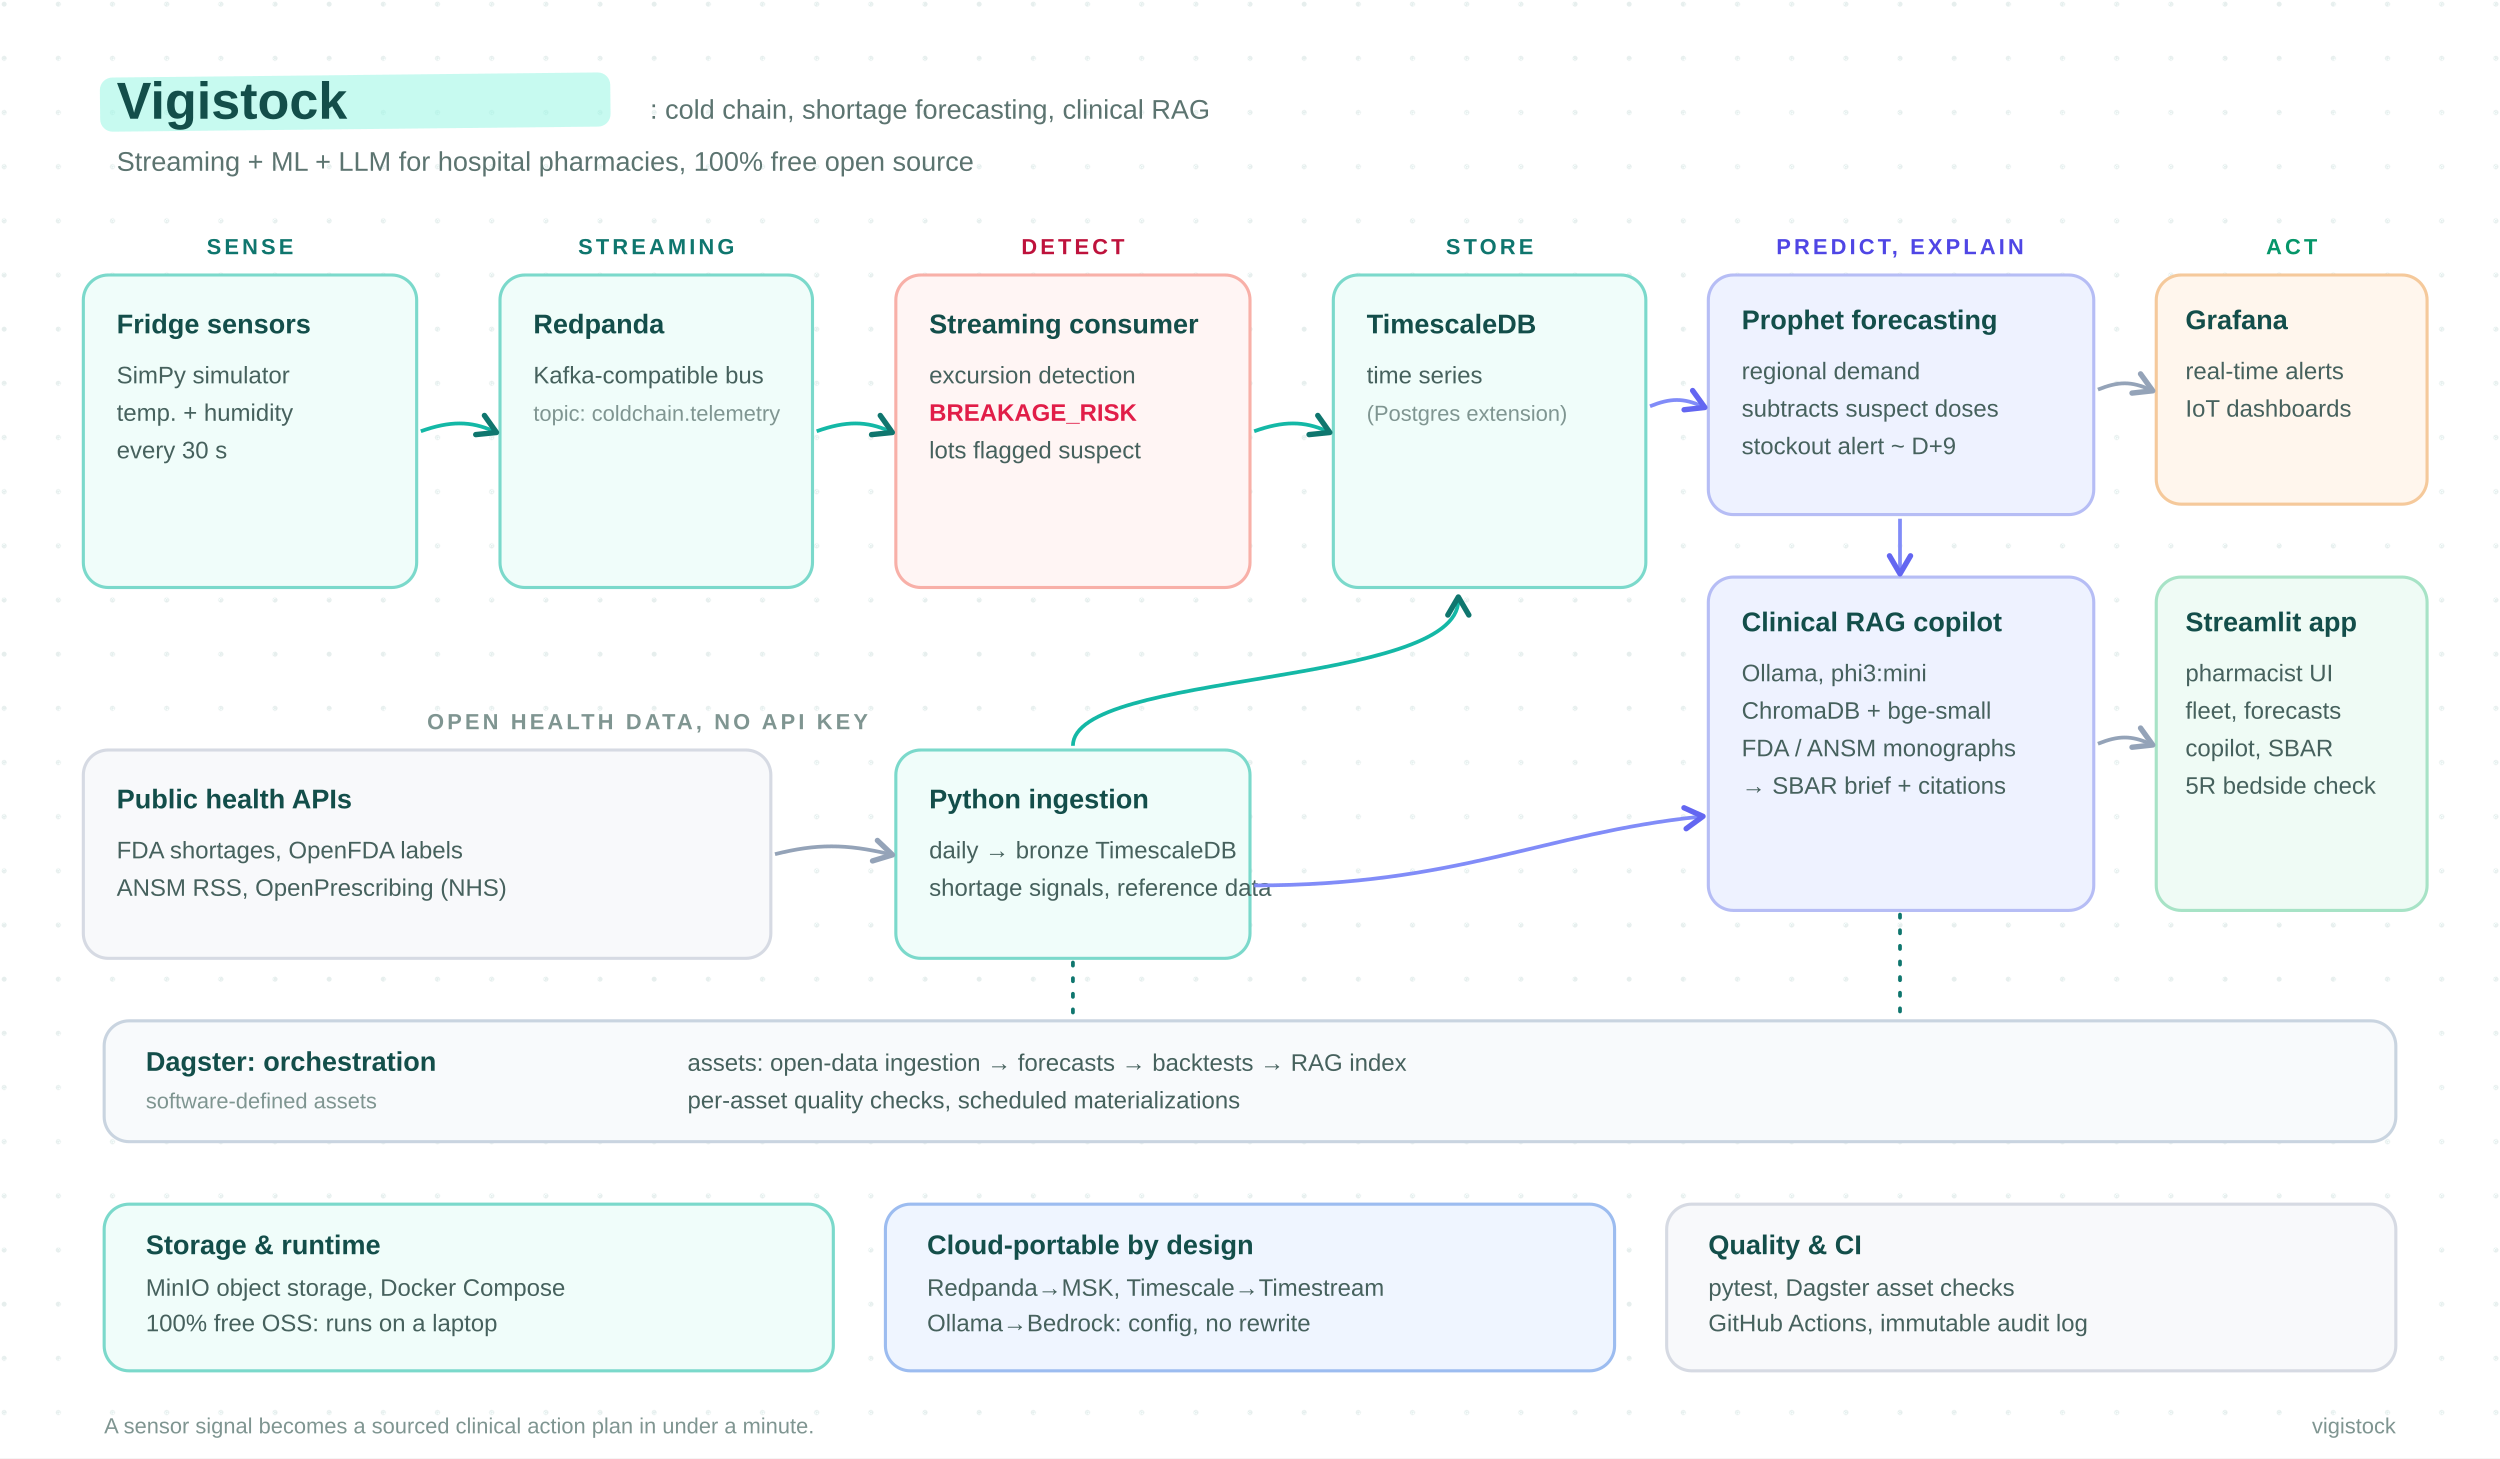
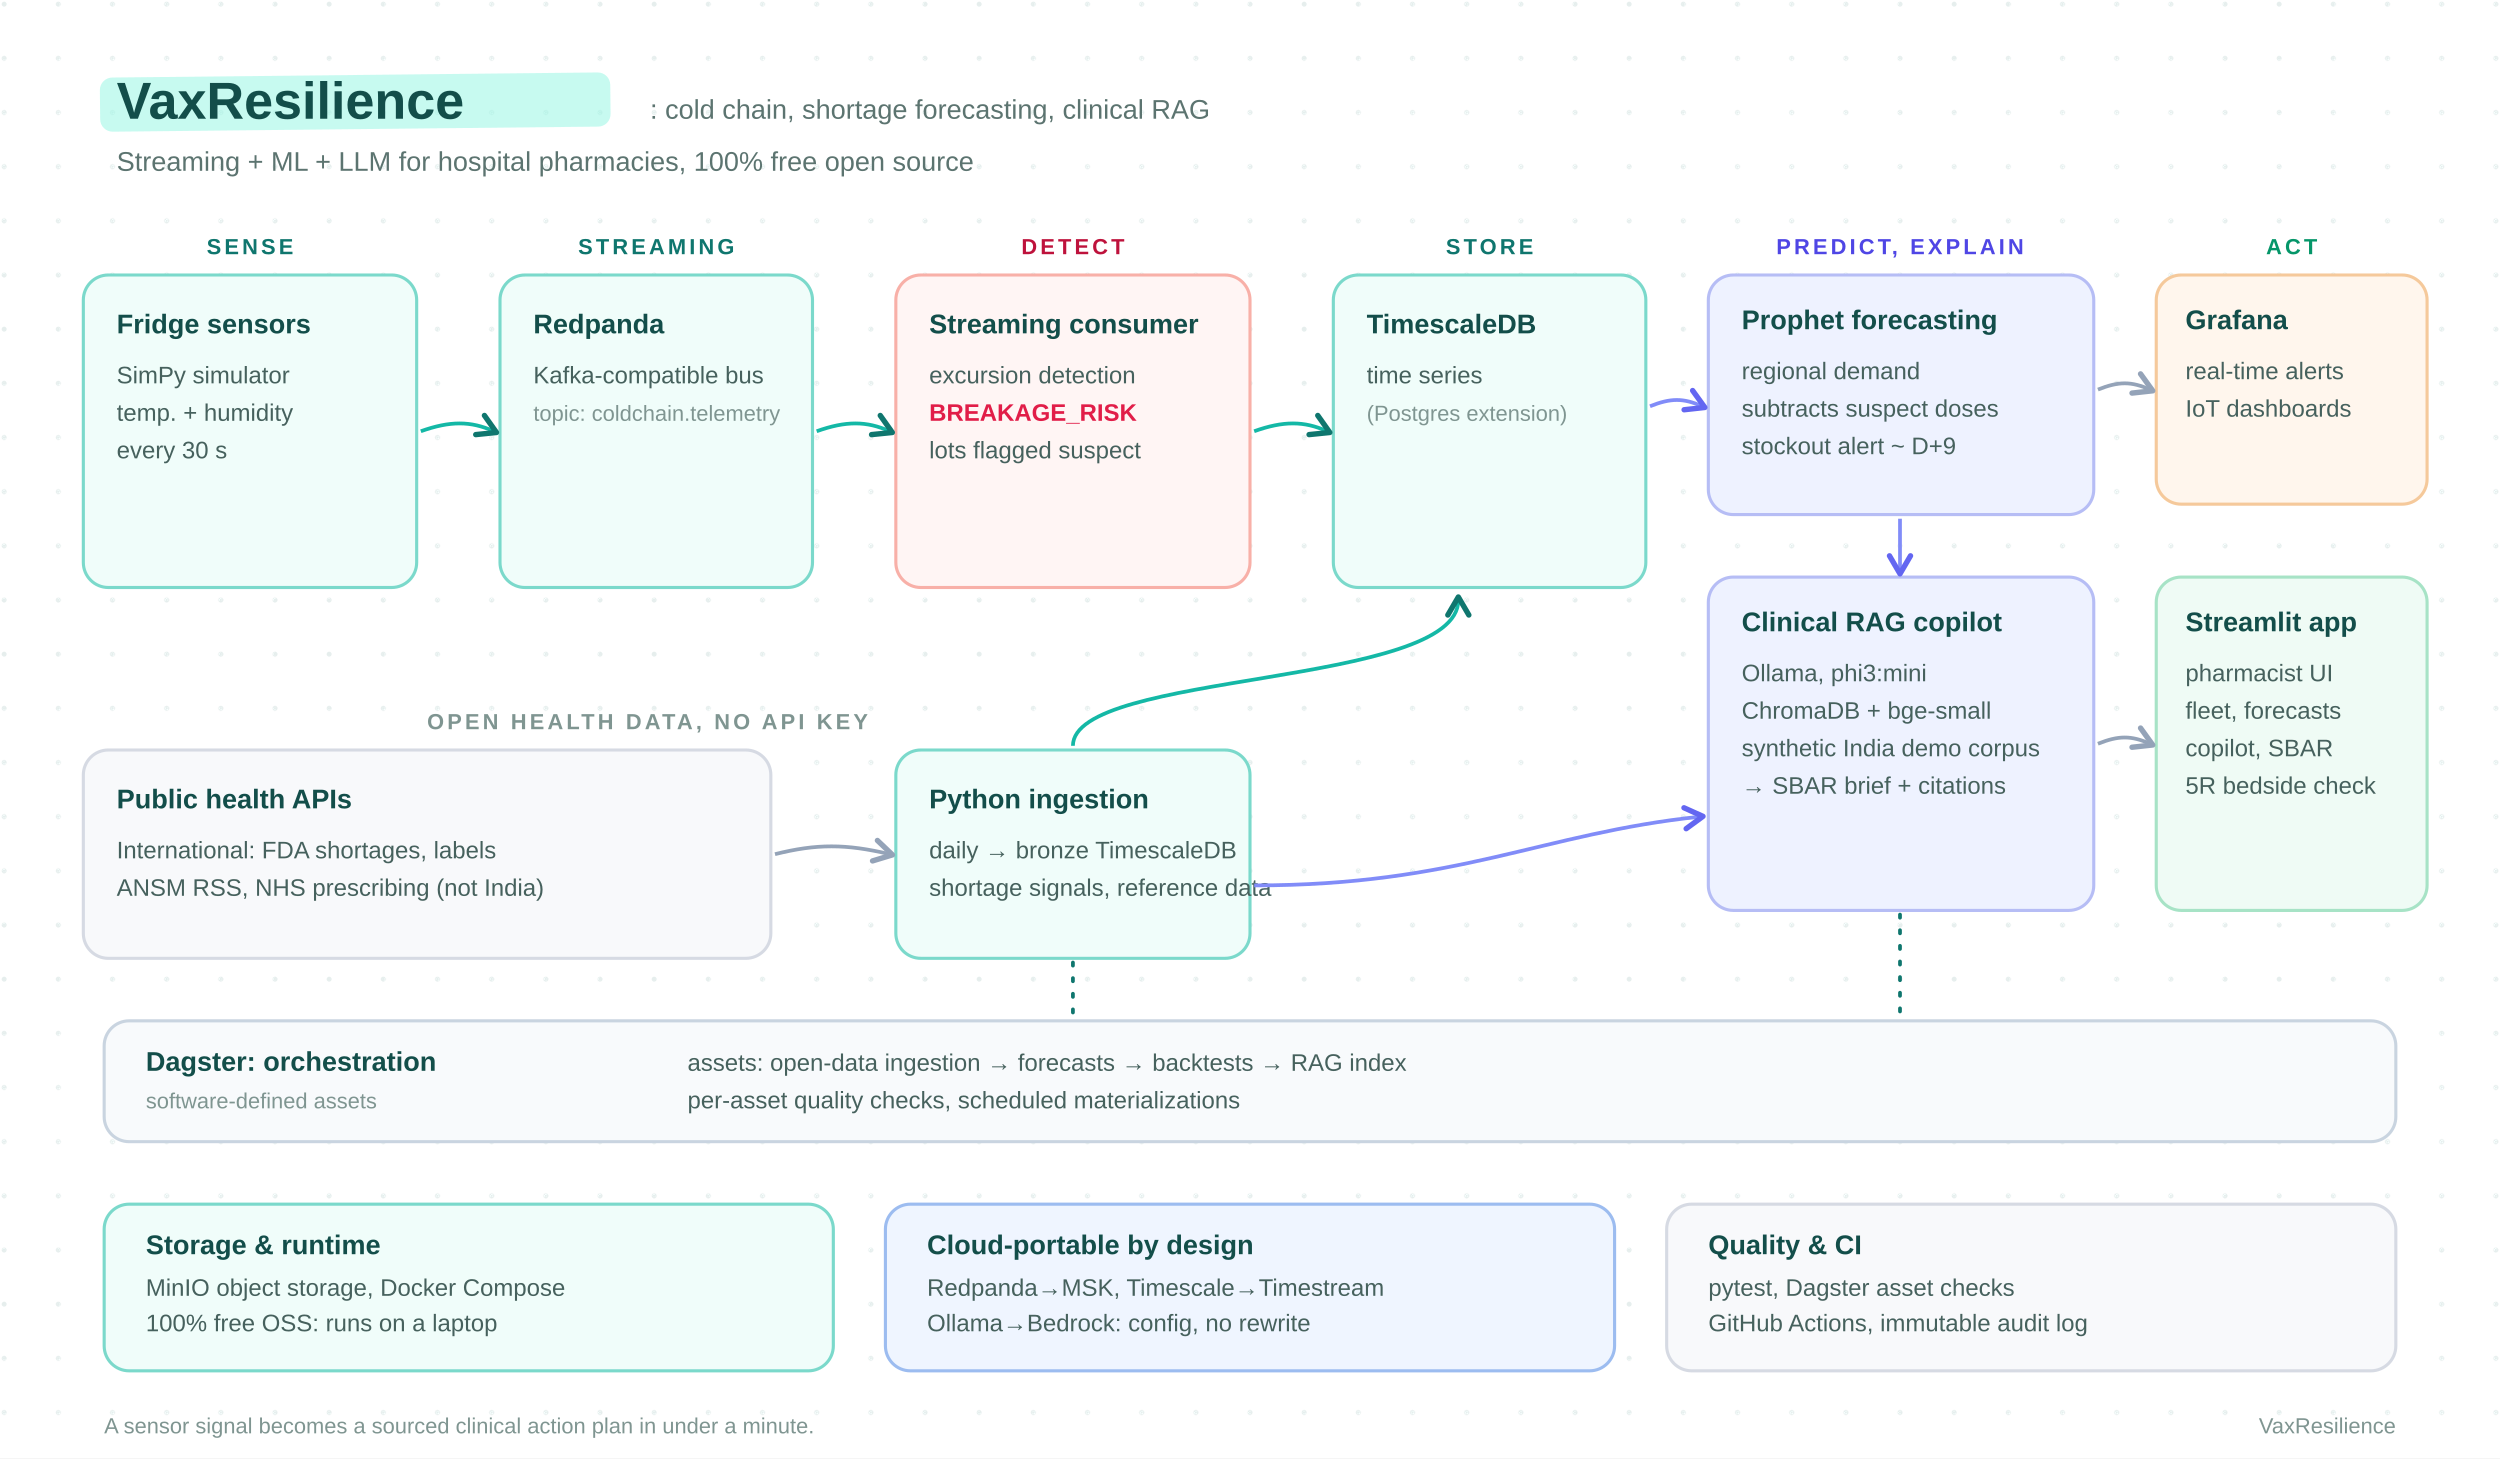
- <svg xmlns="http://www.w3.org/2000/svg" viewBox="0 0 1200 700" width="1200" height="700" role="img" aria-label="Vigistock architecture diagram">
+ <svg xmlns="http://www.w3.org/2000/svg" viewBox="0 0 1200 700" width="1200" height="700" role="img" aria-label="VaxResilience architecture diagram">
  <defs>
    <pattern id="dots" width="26" height="26" patternUnits="userSpaceOnUse">
      <circle cx="2" cy="2" r="1.2" fill="#E6EEED" />
    </pattern>
    <marker id="chT" viewBox="0 0 10 10" refX="7" refY="5" markerWidth="8" markerHeight="8" orient="auto">
      <path d="M2 1.5 L8 5 L2 8.5" fill="none" stroke="#0F766E" stroke-width="1.8" stroke-linecap="round" stroke-linejoin="round" />
    </marker>
    <marker id="chI" viewBox="0 0 10 10" refX="7" refY="5" markerWidth="8" markerHeight="8" orient="auto">
      <path d="M2 1.5 L8 5 L2 8.5" fill="none" stroke="#6366F1" stroke-width="1.8" stroke-linecap="round" stroke-linejoin="round" />
    </marker>
    <marker id="chG" viewBox="0 0 10 10" refX="7" refY="5" markerWidth="8" markerHeight="8" orient="auto">
      <path d="M2 1.5 L8 5 L2 8.5" fill="none" stroke="#94A3B8" stroke-width="1.8" stroke-linecap="round" stroke-linejoin="round" />
    </marker>
    <style>
      text { font-family:'Segoe UI',-apple-system,'Helvetica Neue',Arial,sans-serif; }
      .h1 { font-size:25px; font-weight:700; fill:#134E4A; }
      .h2 { font-size:13px; fill:#5C7470; }
      .lab { font-size:10.5px; font-weight:600; letter-spacing:1.5px; }
      .bt { font-size:13px; font-weight:700; fill:#134E4A; }
      .bl { font-size:11.5px; fill:#46615D; }
      .sm { font-size:10.5px; fill:#7F9591; }
      .risk { font-size:11.5px; font-weight:700; fill:#E11D48; }
      .mono { }
      .flowT { stroke:#14B8A6; stroke-width:1.8; fill:none; }
      .flowI { stroke:#818CF8; stroke-width:1.8; fill:none; }
      .flowG { stroke:#94A3B8; stroke-width:1.8; fill:none; }
      .dot { stroke:#0F766E; stroke-width:1.8; fill:none; stroke-dasharray:1.5 6; stroke-linecap:round; }
    </style>
  </defs>
  <rect width="1200" height="700" fill="#FFFFFF" />
  <rect width="1200" height="700" fill="url(#dots)" />
  <rect x="48" y="36" width="245" height="26" rx="6" fill="#99F6E4" opacity="0.55" transform="rotate(-0.6 170 49)" />
-   <text x="56" y="57" class="h1">Vigistock</text>
+   <text x="56" y="57" class="h1">VaxResilience</text>
  <text x="312" y="57" class="h2">: cold chain, shortage forecasting, clinical RAG</text>
  <text x="56" y="82" class="h2">Streaming + ML + LLM for hospital pharmacies, 100% free open source</text>
  <text x="120" y="122" class="lab" text-anchor="middle" fill="#0F766E">SENSE</text>
  <text x="315" y="122" class="lab" text-anchor="middle" fill="#0F766E">STREAMING</text>
  <text x="515" y="122" class="lab" text-anchor="middle" fill="#BE123C">DETECT</text>
  <text x="715" y="122" class="lab" text-anchor="middle" fill="#0F766E">STORE</text>
  <text x="912" y="122" class="lab" text-anchor="middle" fill="#4F46E5">PREDICT, EXPLAIN</text>
  <text x="1100" y="122" class="lab" text-anchor="middle" fill="#059669">ACT</text>
  <rect x="40" y="132" width="160" height="150" rx="12" fill="#F0FDFA" stroke="#7BD9CB" stroke-width="1.5" />
  <text x="56" y="160" class="bt">Fridge sensors</text>
  <text x="56" y="184" class="bl">SimPy simulator</text>
  <text x="56" y="202" class="bl">temp. + humidity</text>
  <text x="56" y="220" class="bl">every 30 s</text>
  <rect x="240" y="132" width="150" height="150" rx="12" fill="#F0FDFA" stroke="#7BD9CB" stroke-width="1.5" />
  <text x="256" y="160" class="bt">Redpanda</text>
  <text x="256" y="184" class="bl">Kafka-compatible bus</text>
  <text x="256" y="202" class="sm mono">topic: coldchain.telemetry</text>
  <rect x="430" y="132" width="170" height="150" rx="12" fill="#FFF5F4" stroke="#F8B0A8" stroke-width="1.5" />
  <text x="446" y="160" class="bt">Streaming consumer</text>
  <text x="446" y="184" class="bl">excursion detection</text>
  <text x="446" y="202" class="risk mono">BREAKAGE_RISK</text>
  <text x="446" y="220" class="bl">lots flagged suspect</text>
  <rect x="640" y="132" width="150" height="150" rx="12" fill="#F0FDFA" stroke="#7BD9CB" stroke-width="1.5" />
  <text x="656" y="160" class="bt">TimescaleDB</text>
  <text x="656" y="184" class="bl">time series</text>
  <text x="656" y="202" class="sm">(Postgres extension)</text>
  <path d="M202 207 C 216 202, 226 202, 237 207" class="flowT" marker-end="url(#chT)" />
  <path d="M392 207 C 406 202, 416 202, 427 207" class="flowT" marker-end="url(#chT)" />
  <path d="M602 207 C 616 202, 626 202, 637 207" class="flowT" marker-end="url(#chT)" />
  <text x="205" y="350" class="lab" fill="#7F9591">OPEN HEALTH DATA, NO API KEY</text>
  <rect x="40" y="360" width="330" height="100" rx="12" fill="#F8F9FB" stroke="#D6DAE3" stroke-width="1.5" />
  <text x="56" y="388" class="bt" fill="#334155">Public health APIs</text>
-   <text x="56" y="412" class="bl">FDA shortages, OpenFDA labels</text>
-   <text x="56" y="430" class="bl">ANSM RSS, OpenPrescribing (NHS)</text>
+   <text x="56" y="412" class="bl">International: FDA shortages, labels</text>
+   <text x="56" y="430" class="bl">ANSM RSS, NHS prescribing (not India)</text>
  <rect x="430" y="360" width="170" height="100" rx="12" fill="#F0FDFA" stroke="#7BD9CB" stroke-width="1.5" />
  <text x="446" y="388" class="bt">Python ingestion</text>
  <text x="446" y="412" class="bl">daily → bronze TimescaleDB</text>
  <text x="446" y="430" class="bl">shortage signals, reference data</text>
  <path d="M372 410 C 392 405, 406 405, 427 410" class="flowG" marker-end="url(#chG)" />
  <path d="M515 358 C 515 322, 700 330, 700 288" class="flowT" marker-end="url(#chT)" />
  <path d="M602 425 C 700 425, 740 400, 816 392" class="flowI" marker-end="url(#chI)" />
  <rect x="820" y="132" width="185" height="115" rx="12" fill="#EEF2FF" stroke="#B6BDF5" stroke-width="1.5" />
  <text x="836" y="158" class="bt" fill="#3730A3">Prophet forecasting</text>
  <text x="836" y="182" class="bl">regional demand</text>
  <text x="836" y="200" class="bl">subtracts suspect doses</text>
  <text x="836" y="218" class="bl">stockout alert ~ D+9</text>
  <rect x="820" y="277" width="185" height="160" rx="12" fill="#EEF2FF" stroke="#B6BDF5" stroke-width="1.5" />
  <text x="836" y="303" class="bt" fill="#3730A3">Clinical RAG copilot</text>
  <text x="836" y="327" class="bl">Ollama, phi3:mini</text>
  <text x="836" y="345" class="bl">ChromaDB + bge-small</text>
-   <text x="836" y="363" class="bl">FDA / ANSM monographs</text>
+   <text x="836" y="363" class="bl">synthetic India demo corpus</text>
  <text x="836" y="381" class="bl">→ SBAR brief + citations</text>
  <path d="M792 195 C 802 191, 808 191, 817 195" class="flowI" marker-end="url(#chI)" />
  <path d="M912 249 C 912 258, 912 265, 912 274" class="flowI" marker-end="url(#chI)" />
  <rect x="1035" y="132" width="130" height="110" rx="12" fill="#FFF6ED" stroke="#F5C99B" stroke-width="1.5" />
  <text x="1049" y="158" class="bt" fill="#C2580C">Grafana</text>
  <text x="1049" y="182" class="bl">real-time alerts</text>
  <text x="1049" y="200" class="bl">IoT dashboards</text>
  <rect x="1035" y="277" width="130" height="160" rx="12" fill="#EFFBF5" stroke="#A7E3C6" stroke-width="1.5" />
  <text x="1049" y="303" class="bt" fill="#047857">Streamlit app</text>
  <text x="1049" y="327" class="bl">pharmacist UI</text>
  <text x="1049" y="345" class="bl">fleet, forecasts</text>
  <text x="1049" y="363" class="bl">copilot, SBAR</text>
  <text x="1049" y="381" class="bl">5R bedside check</text>
  <path d="M1007 187 C 1017 183, 1023 183, 1032 187" class="flowG" marker-end="url(#chG)" />
  <path d="M1007 357 C 1017 353, 1023 353, 1032 357" class="flowG" marker-end="url(#chG)" />
  <path d="M515 462 L515 486" class="dot" />
  <path d="M912 439 L912 486" class="dot" />
  <rect x="50" y="490" width="1100" height="58" rx="12" fill="#F8FAFC" stroke="#C9D4E0" stroke-width="1.5" />
  <text x="70" y="514" class="bt" fill="#334155">Dagster: orchestration</text>
  <text x="70" y="532" class="sm">software-defined assets</text>
  <text x="330" y="514" class="bl">assets: open-data ingestion → forecasts → backtests → RAG index</text>
  <text x="330" y="532" class="bl">per-asset quality checks, scheduled materializations</text>
  <rect x="50" y="578" width="350" height="80" rx="12" fill="#F0FDFA" stroke="#7BD9CB" stroke-width="1.5" />
  <text x="70" y="602" class="bt">Storage &amp; runtime</text>
  <text x="70" y="622" class="bl">MinIO object storage, Docker Compose</text>
  <text x="70" y="639" class="bl">100% free OSS: runs on a laptop</text>
  <rect x="425" y="578" width="350" height="80" rx="12" fill="#EFF5FF" stroke="#9CBCF0" stroke-width="1.5" />
  <text x="445" y="602" class="bt" fill="#1D4ED8">Cloud-portable by design</text>
  <text x="445" y="622" class="bl">Redpanda→MSK, Timescale→Timestream</text>
  <text x="445" y="639" class="bl">Ollama→Bedrock: config, no rewrite</text>
  <rect x="800" y="578" width="350" height="80" rx="12" fill="#F8F9FB" stroke="#D6DAE3" stroke-width="1.5" />
  <text x="820" y="602" class="bt" fill="#475569">Quality &amp; CI</text>
  <text x="820" y="622" class="bl">pytest, Dagster asset checks</text>
  <text x="820" y="639" class="bl">GitHub Actions, immutable audit log</text>
  <text x="50" y="688" class="sm">A sensor signal becomes a sourced clinical action plan in under a minute.</text>
-   <text x="1150" y="688" class="sm" text-anchor="end">vigistock</text>
+   <text x="1150" y="688" class="sm" text-anchor="end">VaxResilience</text>
</svg>
